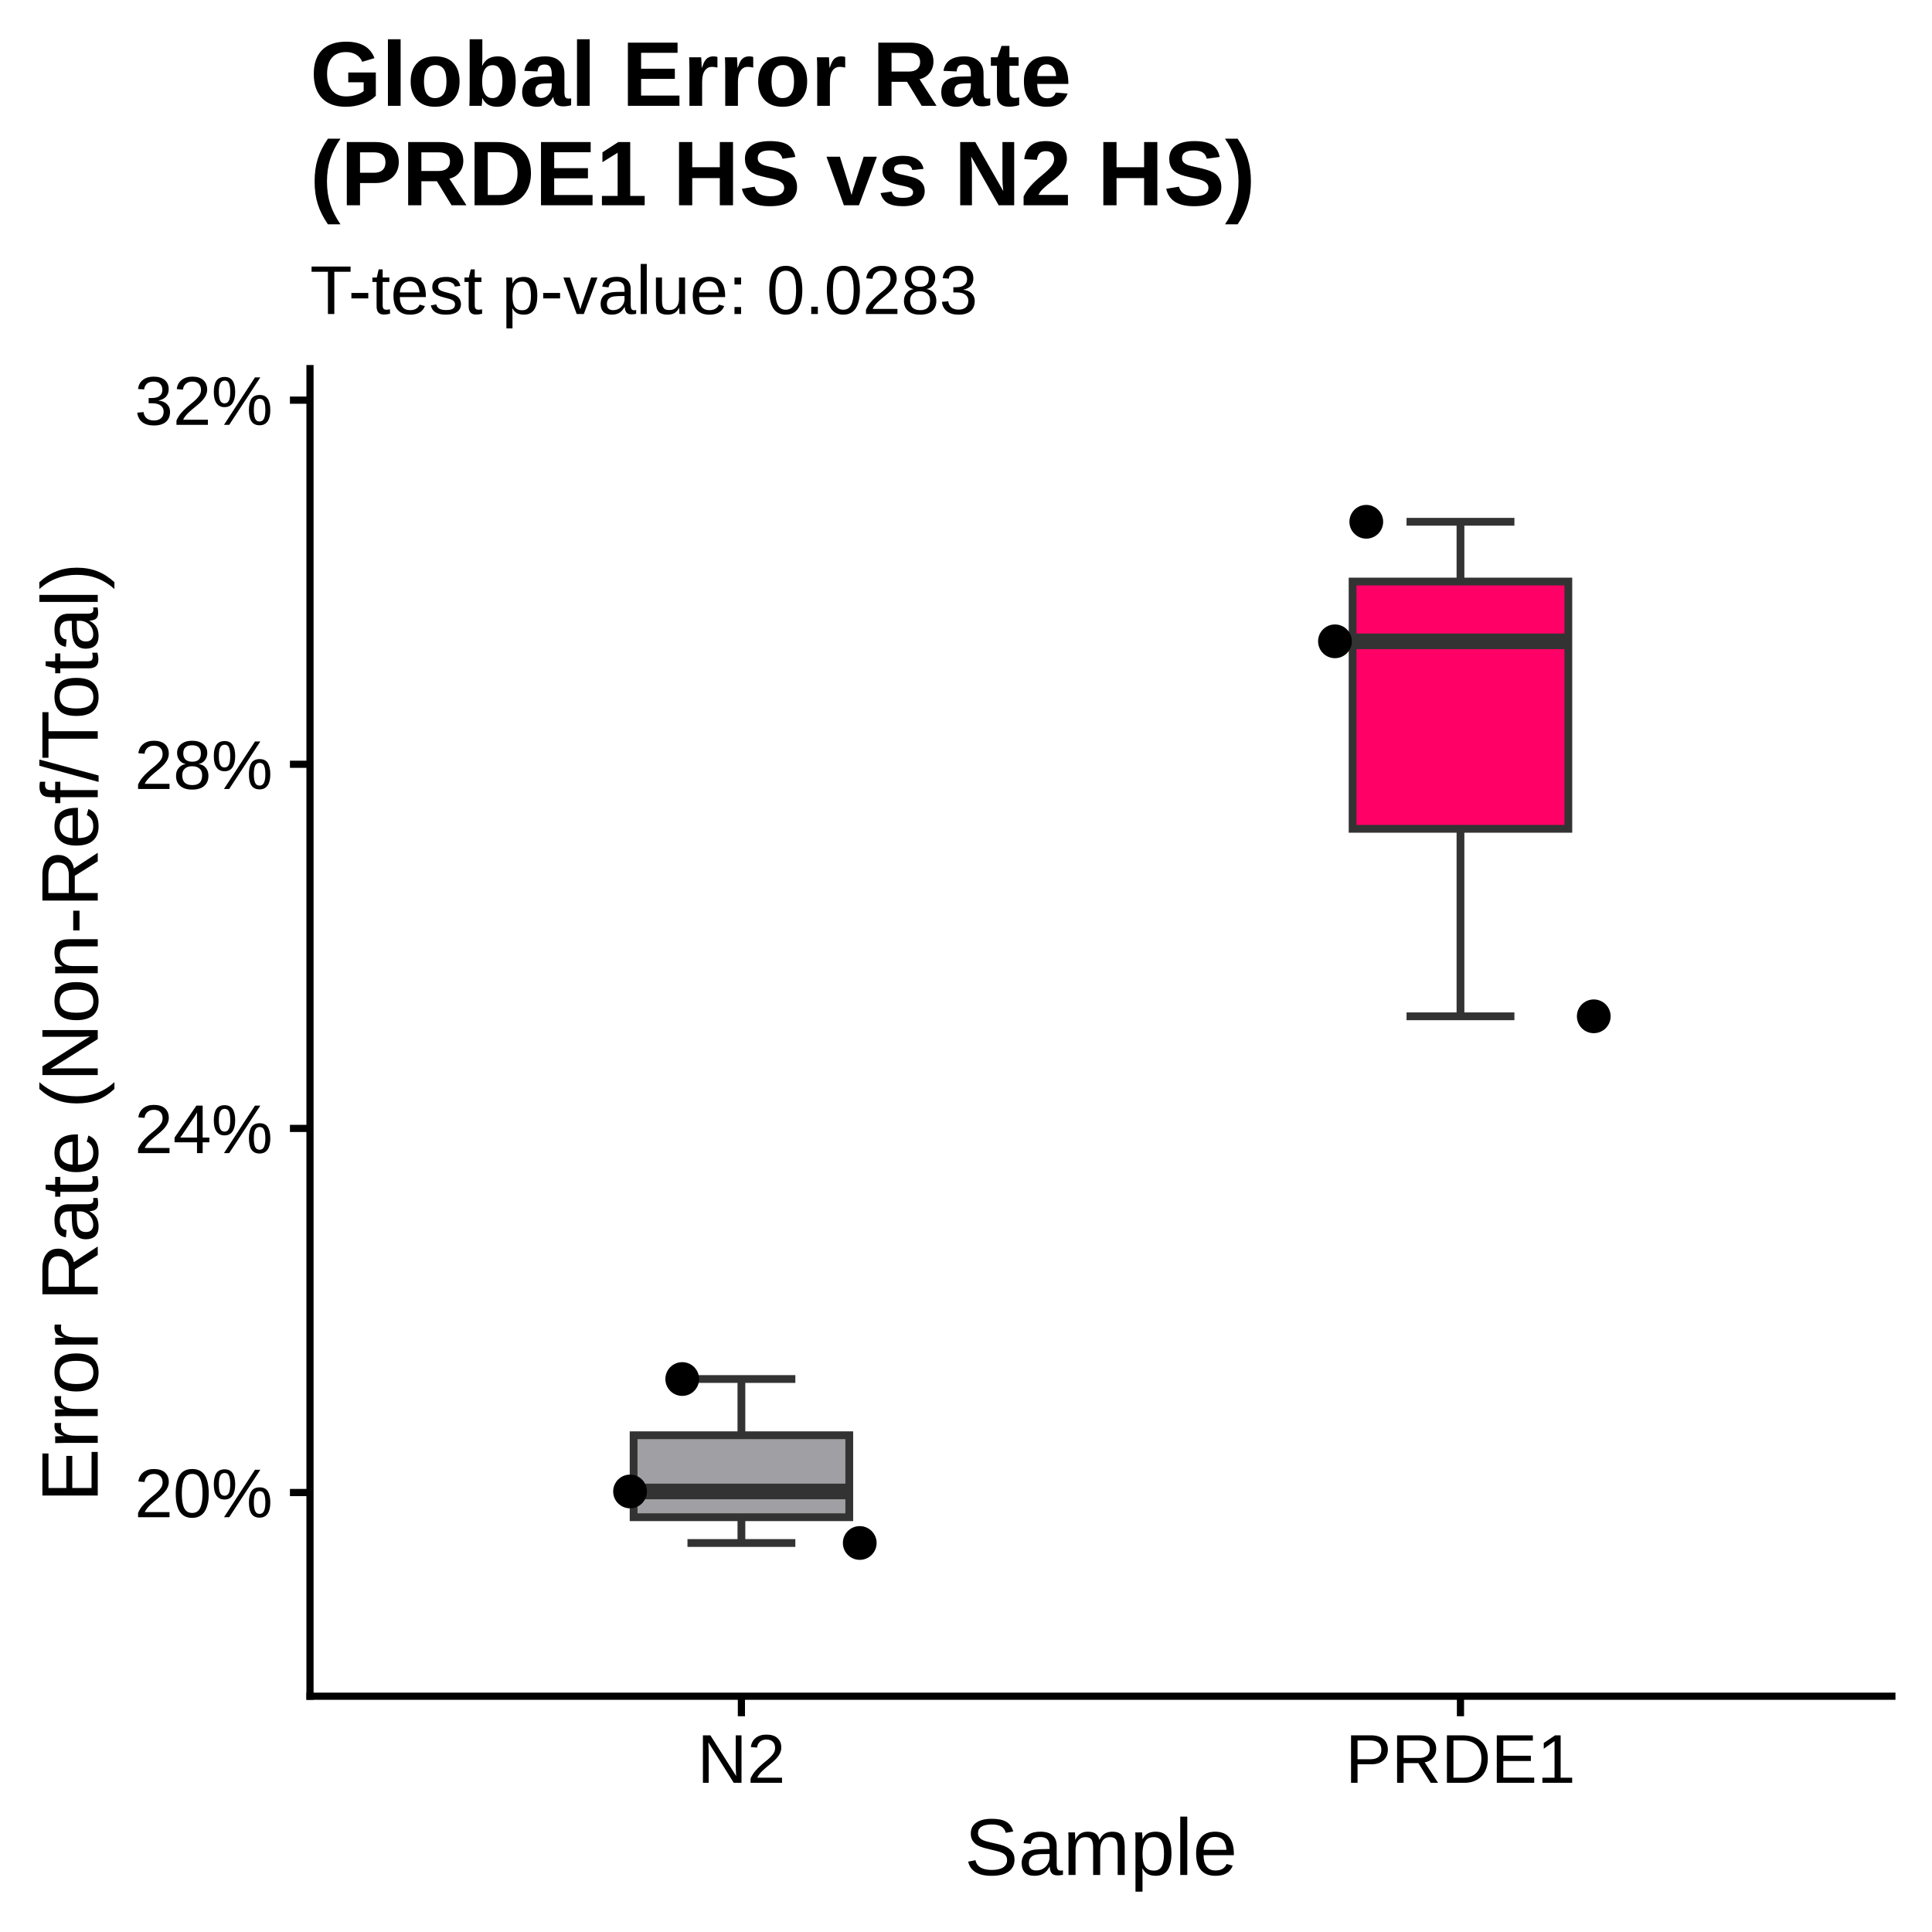
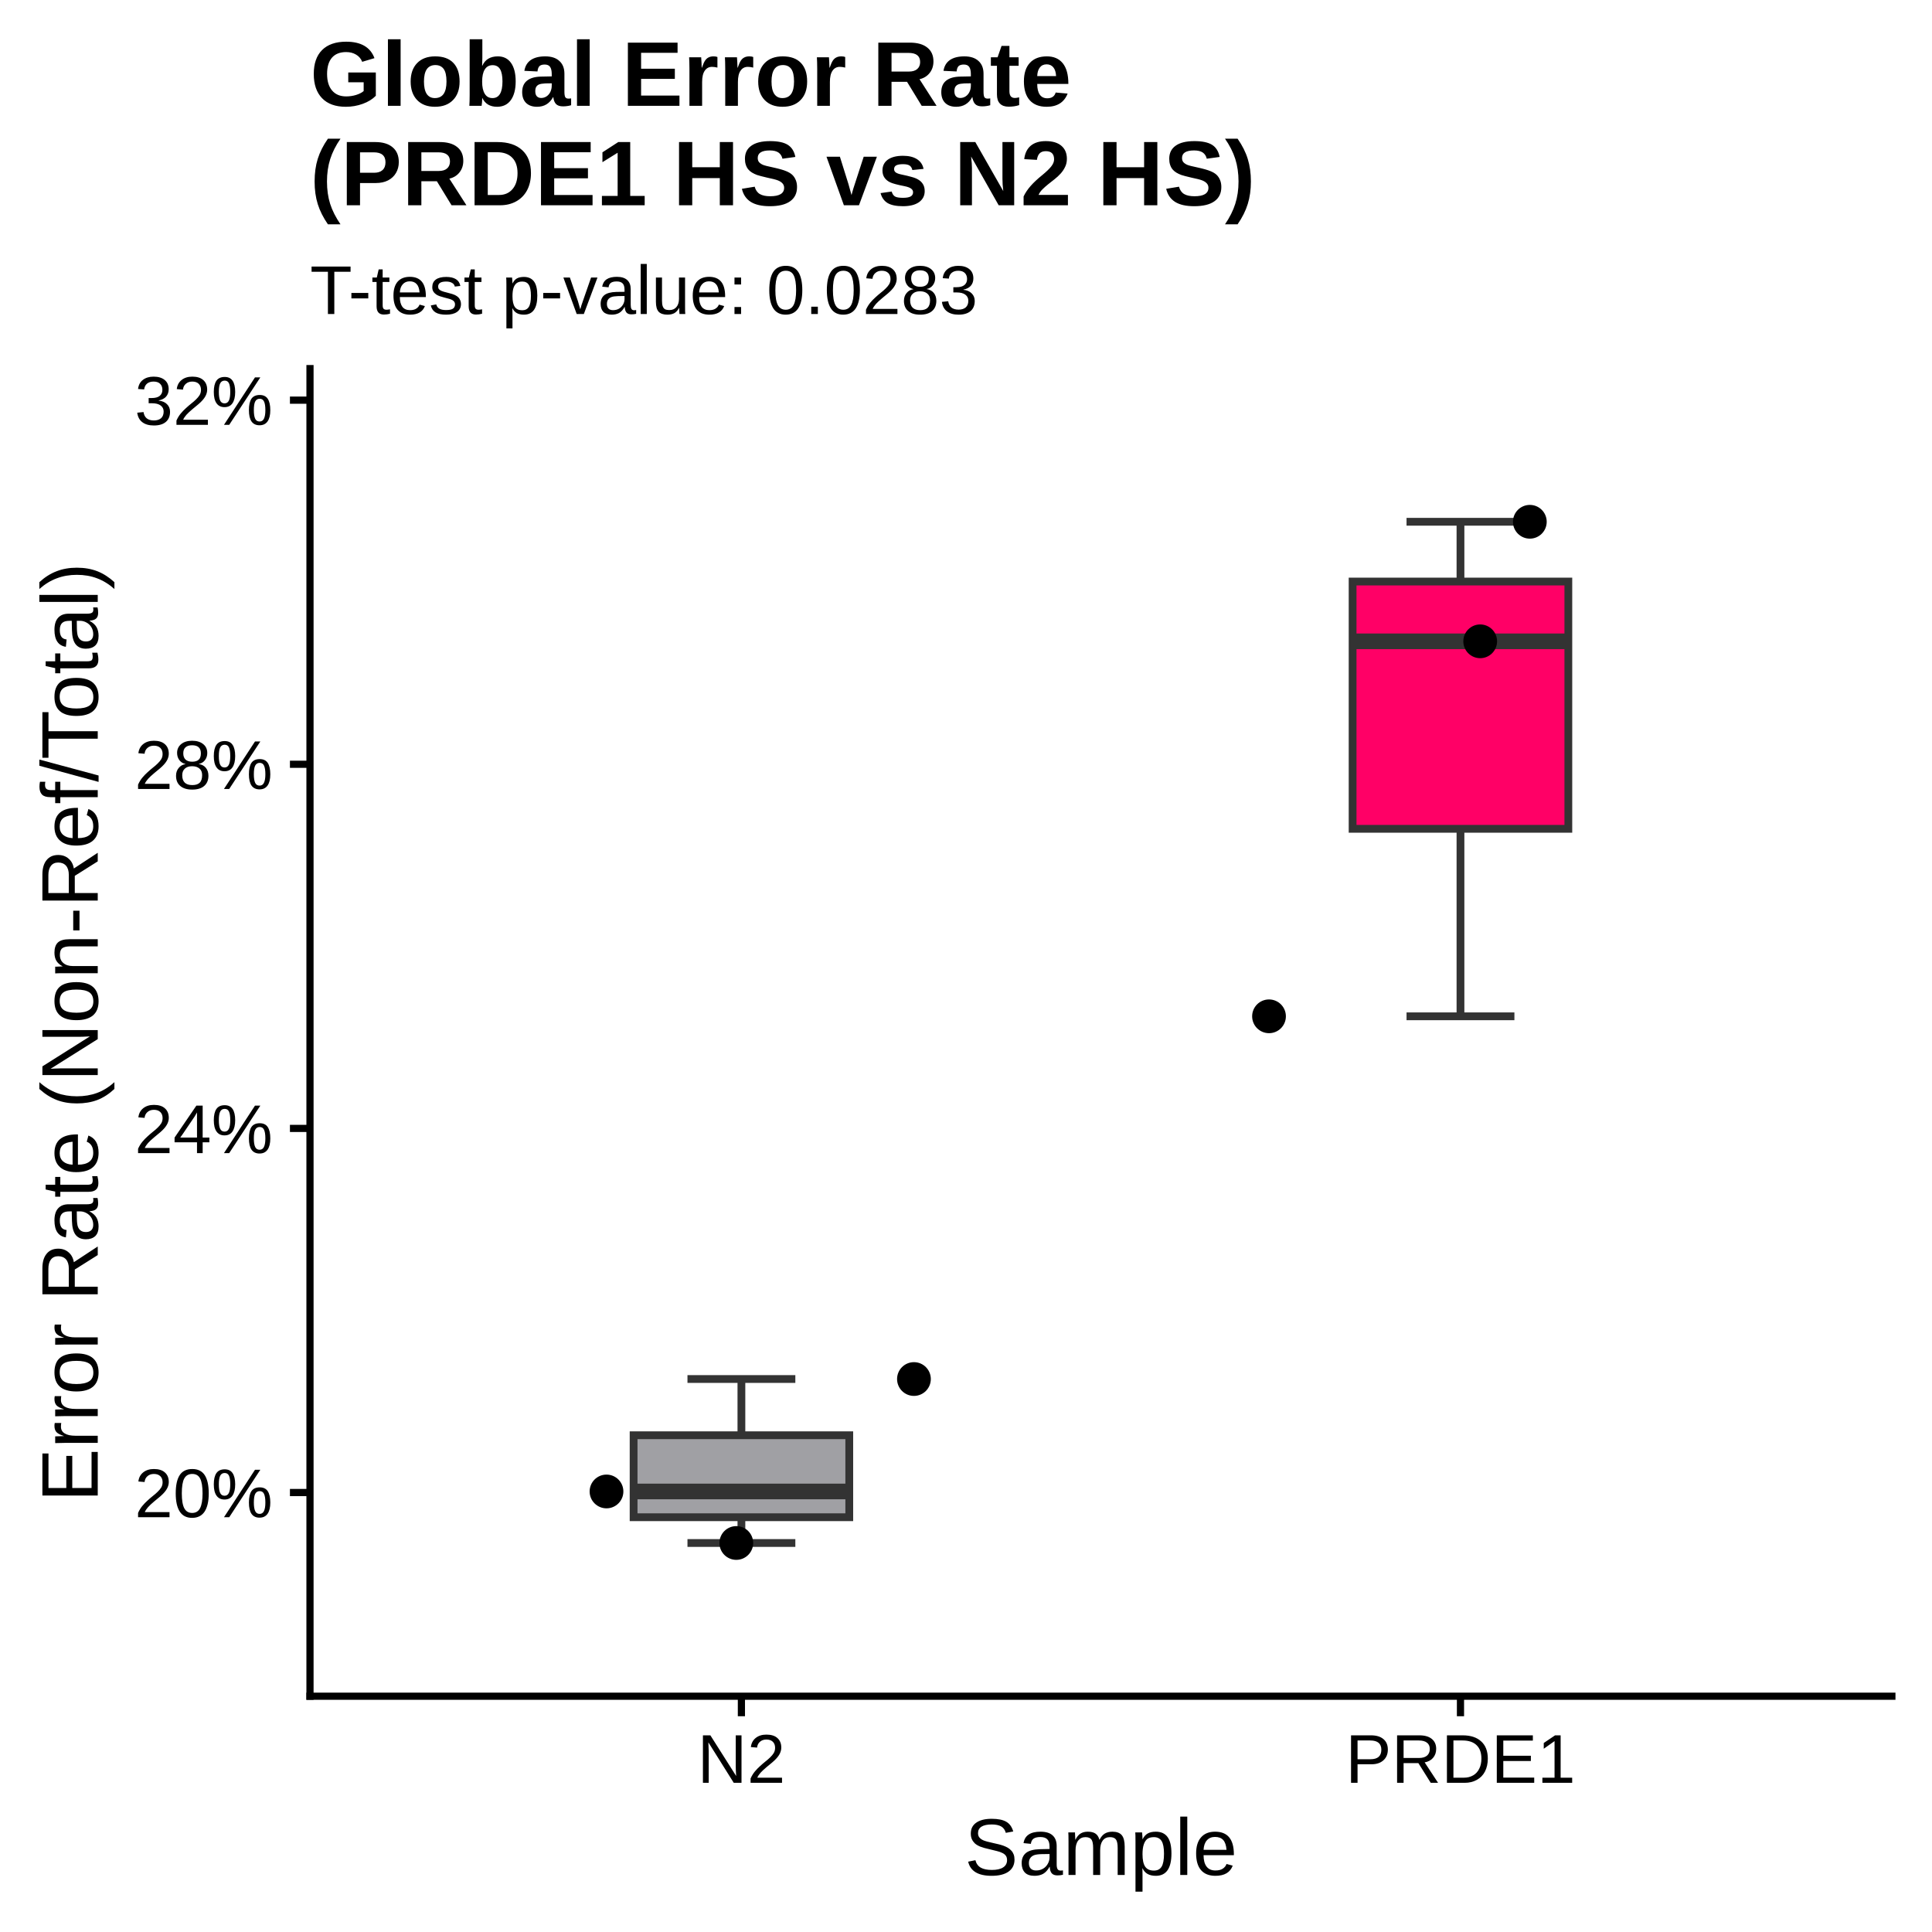
<svg xmlns="http://www.w3.org/2000/svg" class="svglite" width="288.00pt" height="288.00pt" viewBox="0 0 288.00 288.00">
  <defs>
    <style type="text/css">
    .svglite line, .svglite polyline, .svglite polygon, .svglite path, .svglite rect, .svglite circle {
      fill: none;
      stroke: #000000;
      stroke-linecap: round;
      stroke-linejoin: round;
      stroke-miterlimit: 10.00;
    }
    .svglite text {
      white-space: pre;
    }
  </style>
  </defs>
  <rect width="100%" height="100%" style="stroke: none; fill: none;" />
  <defs>
    <clipPath id="cpMC4wMHwyODguMDB8MC4wMHwyODguMDA=">
      <rect x="0.00" y="0.00" width="288.00" height="288.00" />
    </clipPath>
  </defs>
  <g clip-path="url(#cpMC4wMHwyODguMDB8MC4wMHwyODguMDA=)">
</g>
  <defs>
    <clipPath id="cpNDYuMjF8MjgyLjAyfDU0Ljk1fDI1Mi44NQ==">
      <rect x="46.21" y="54.95" width="235.81" height="197.90" />
    </clipPath>
  </defs>
  <g clip-path="url(#cpNDYuMjF8MjgyLjAyfDU0Ljk1fDI1Mi44NQ==)">
    <line x1="102.48" y1="205.57" x2="118.56" y2="205.57" style="stroke-width: 1.16; stroke: #333333; stroke-linecap: butt;" />
    <line x1="102.48" y1="230.01" x2="118.56" y2="230.01" style="stroke-width: 1.16; stroke: #333333; stroke-linecap: butt;" />
    <line x1="110.52" y1="213.95" x2="110.52" y2="205.57" style="stroke-width: 1.16; stroke: #333333; stroke-linecap: butt;" />
    <line x1="110.52" y1="226.17" x2="110.52" y2="230.01" style="stroke-width: 1.16; stroke: #333333; stroke-linecap: butt;" />
    <polygon points="94.45,213.95 94.45,226.17 126.60,226.17 126.60,213.95 94.45,213.95 " style="stroke-width: 1.16; stroke: #333333; stroke-linecap: butt; stroke-linejoin: miter; fill: #A0A0A4;" />
    <line x1="94.45" y1="222.33" x2="126.60" y2="222.33" style="stroke-width: 2.33; stroke: #333333; stroke-linecap: butt; stroke-linejoin: miter;" />
    <line x1="209.67" y1="77.78" x2="225.75" y2="77.78" style="stroke-width: 1.16; stroke: #333333; stroke-linecap: butt;" />
    <line x1="209.67" y1="151.50" x2="225.75" y2="151.50" style="stroke-width: 1.16; stroke: #333333; stroke-linecap: butt;" />
    <line x1="217.71" y1="86.69" x2="217.71" y2="77.78" style="stroke-width: 1.16; stroke: #333333; stroke-linecap: butt;" />
    <line x1="217.71" y1="123.55" x2="217.71" y2="151.50" style="stroke-width: 1.16; stroke: #333333; stroke-linecap: butt;" />
    <polygon points="201.63,86.69 201.63,123.55 233.79,123.55 233.79,86.69 201.63,86.69 " style="stroke-width: 1.16; stroke: #333333; stroke-linecap: butt; stroke-linejoin: miter; fill: #FF0066;" />
    <line x1="201.63" y1="95.60" x2="233.79" y2="95.60" style="stroke-width: 2.33; stroke: #333333; stroke-linecap: butt; stroke-linejoin: miter;" />
-     <circle cx="128.16" cy="230.01" r="2.13" style="stroke-width: 0.77; fill: #000000;" />
-     <circle cx="101.70" cy="205.57" r="2.13" style="stroke-width: 0.77; fill: #000000;" />
-     <circle cx="93.92" cy="222.33" r="2.13" style="stroke-width: 0.77; fill: #000000;" />
-     <circle cx="203.67" cy="77.78" r="2.13" style="stroke-width: 0.77; fill: #000000;" />
-     <circle cx="199.00" cy="95.60" r="2.13" style="stroke-width: 0.77; fill: #000000;" />
-     <circle cx="237.58" cy="151.50" r="2.13" style="stroke-width: 0.77; fill: #000000;" />
+     <circle cx="109.76" cy="230.01" r="2.13" style="stroke-width: 0.77; fill: #000000;" />
+     <circle cx="136.24" cy="205.57" r="2.13" style="stroke-width: 0.77; fill: #000000;" />
+     <circle cx="90.41" cy="222.33" r="2.13" style="stroke-width: 0.77; fill: #000000;" />
+     <circle cx="228.05" cy="77.78" r="2.13" style="stroke-width: 0.77; fill: #000000;" />
+     <circle cx="220.65" cy="95.60" r="2.13" style="stroke-width: 0.77; fill: #000000;" />
+     <circle cx="189.17" cy="151.50" r="2.13" style="stroke-width: 0.77; fill: #000000;" />
  </g>
  <g clip-path="url(#cpMC4wMHwyODguMDB8MC4wMHwyODguMDA=)">
    <polyline points="46.21,252.85 46.21,54.95 " style="stroke-width: 1.07; stroke-linecap: square;" />
    <text x="40.66" y="226.17" text-anchor="end" style="font-size: 10.29px; font-family: &quot;Arial&quot;;" textLength="20.58px" lengthAdjust="spacingAndGlyphs">20%</text>
    <text x="40.66" y="171.89" text-anchor="end" style="font-size: 10.29px; font-family: &quot;Arial&quot;;" textLength="20.58px" lengthAdjust="spacingAndGlyphs">24%</text>
    <text x="40.66" y="117.61" text-anchor="end" style="font-size: 10.29px; font-family: &quot;Arial&quot;;" textLength="20.58px" lengthAdjust="spacingAndGlyphs">28%</text>
    <text x="40.66" y="63.33" text-anchor="end" style="font-size: 10.29px; font-family: &quot;Arial&quot;;" textLength="20.58px" lengthAdjust="spacingAndGlyphs">32%</text>
    <polyline points="43.22,222.49 46.21,222.49 " style="stroke-width: 1.07; stroke-linecap: butt;" />
    <polyline points="43.22,168.21 46.21,168.21 " style="stroke-width: 1.07; stroke-linecap: butt;" />
    <polyline points="43.22,113.93 46.21,113.93 " style="stroke-width: 1.07; stroke-linecap: butt;" />
    <polyline points="43.22,59.65 46.21,59.65 " style="stroke-width: 1.07; stroke-linecap: butt;" />
    <polyline points="46.21,252.85 282.02,252.85 " style="stroke-width: 1.07; stroke-linecap: square;" />
    <polyline points="110.52,255.84 110.52,252.85 " style="stroke-width: 1.07; stroke-linecap: butt;" />
    <polyline points="217.71,255.84 217.71,252.85 " style="stroke-width: 1.07; stroke-linecap: butt;" />
    <text x="110.52" y="265.76" text-anchor="middle" style="font-size: 10.29px; font-family: &quot;Arial&quot;;" textLength="13.14px" lengthAdjust="spacingAndGlyphs">N2</text>
    <text x="217.71" y="265.76" text-anchor="middle" style="font-size: 10.29px; font-family: &quot;Arial&quot;;" textLength="34.27px" lengthAdjust="spacingAndGlyphs">PRDE1</text>
    <text x="164.12" y="279.50" text-anchor="middle" style="font-size: 12.00px; font-family: &quot;Arial&quot;;" textLength="40.69px" lengthAdjust="spacingAndGlyphs">Sample</text>
    <text transform="translate(14.57,153.90) rotate(-90)" text-anchor="middle" style="font-size: 12.00px; font-family: &quot;Arial&quot;;" textLength="140.05px" lengthAdjust="spacingAndGlyphs">Error Rate (Non-Ref/Total)</text>
    <text x="46.21" y="46.81" style="font-size: 10.29px; font-family: &quot;Arial&quot;;" textLength="99.45px" lengthAdjust="spacingAndGlyphs">T-test p-value: 0.0283</text>
    <text x="46.21" y="15.78" style="font-size: 13.71px; font-weight: bold; font-family: &quot;Arial&quot;;" textLength="113.44px" lengthAdjust="spacingAndGlyphs">Global Error Rate</text>
    <text x="46.21" y="30.60" style="font-size: 13.71px; font-weight: bold; font-family: &quot;Arial&quot;;" textLength="140.85px" lengthAdjust="spacingAndGlyphs">(PRDE1 HS vs N2 HS)</text>
  </g>
</svg>
